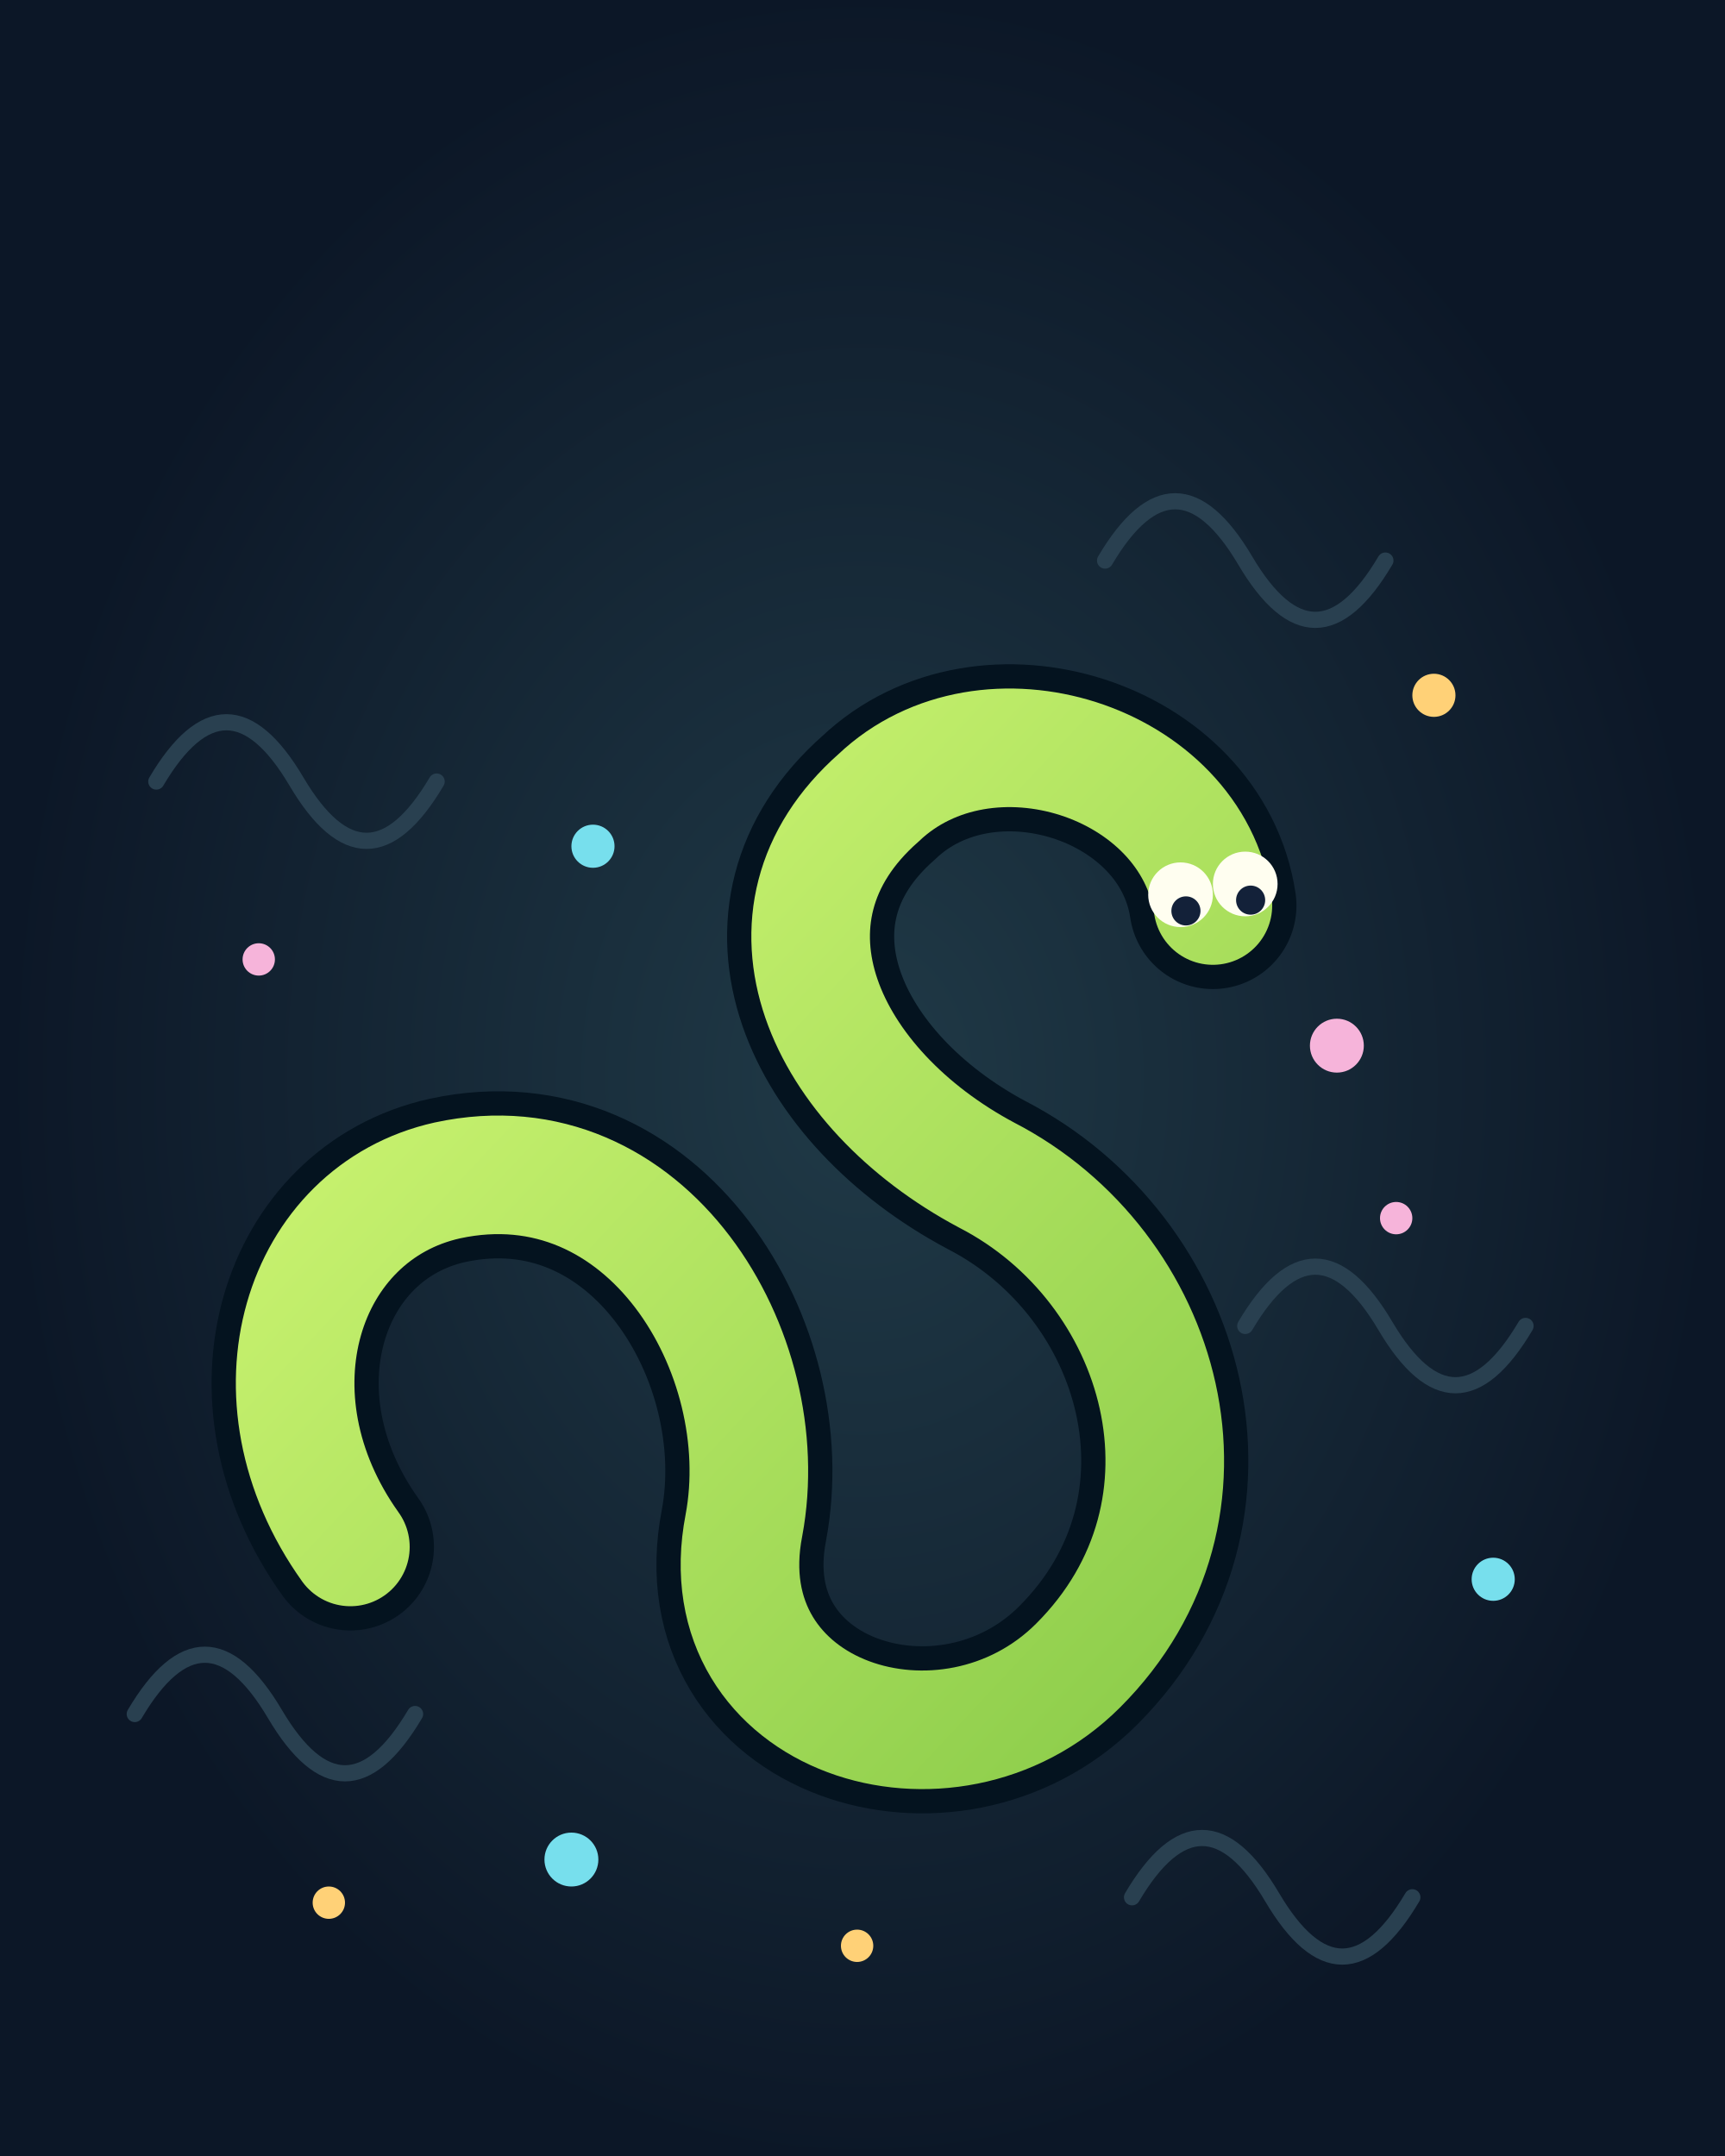
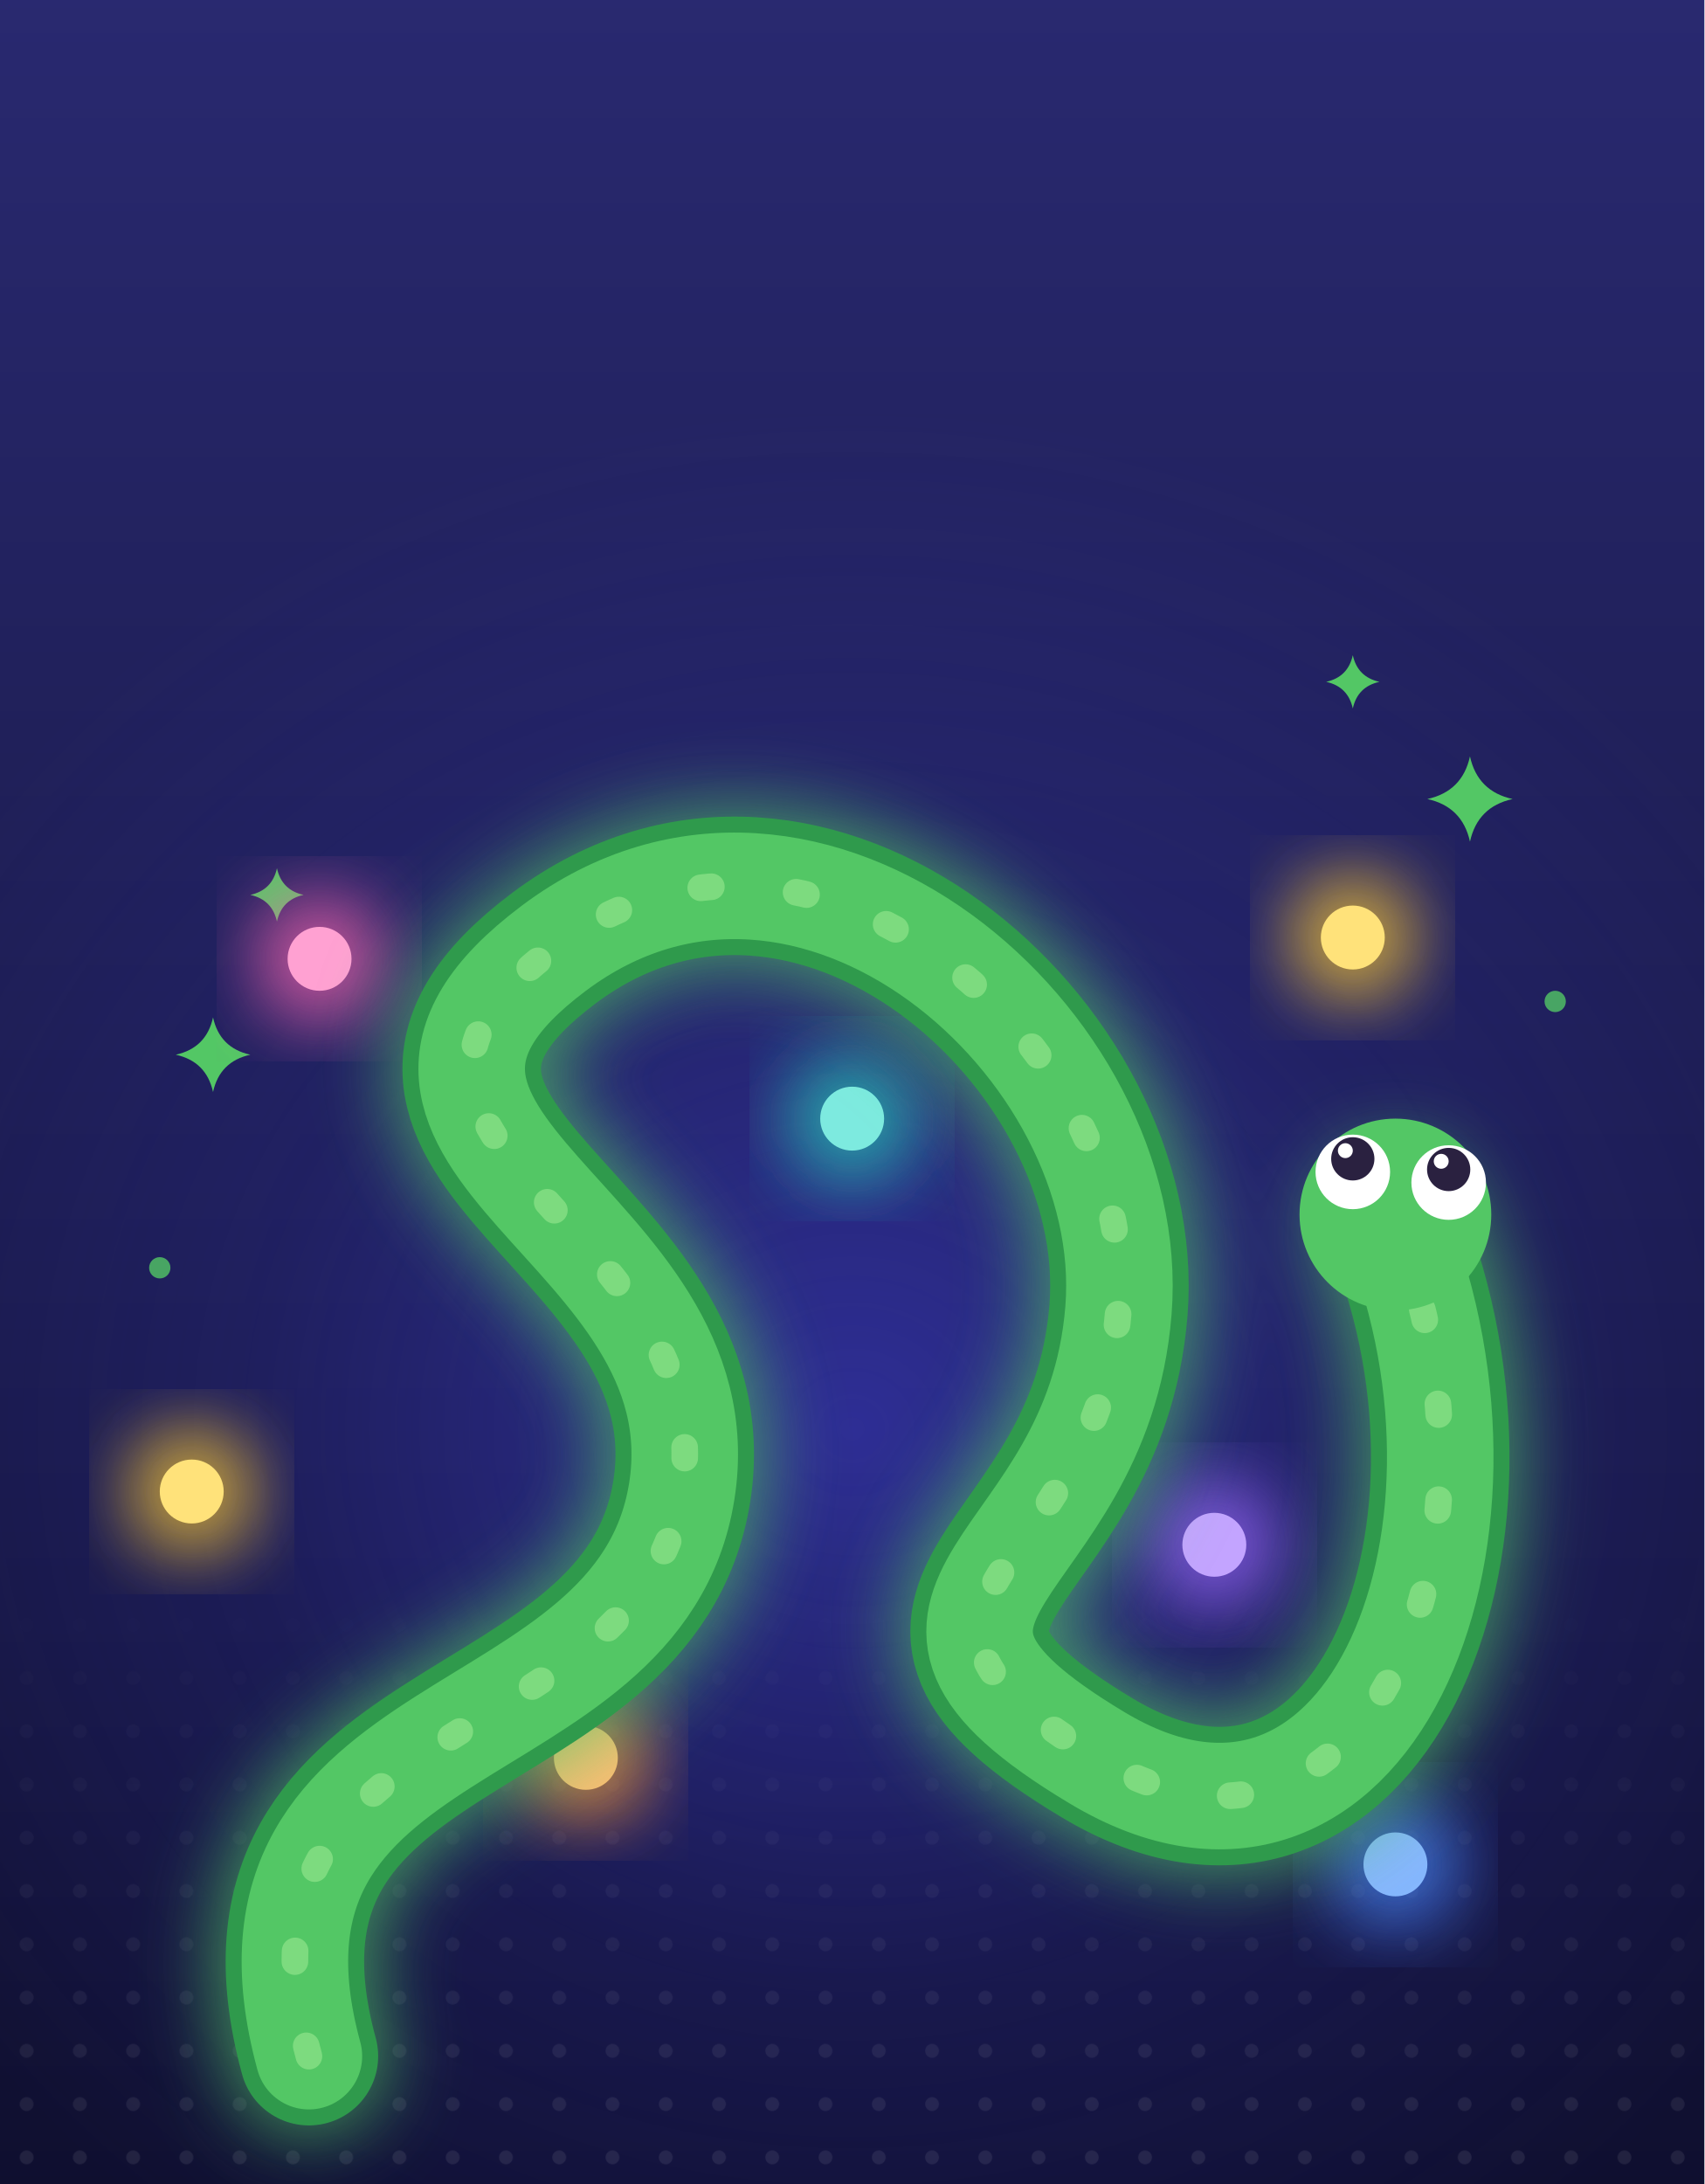
- <svg xmlns="http://www.w3.org/2000/svg" viewBox="0 0 320 400" aria-hidden="true">
+ <svg xmlns="http://www.w3.org/2000/svg" viewBox="0 0 320 410" role="img" aria-labelledby="title desc">
  <defs>
-     <radialGradient id="nc-bg">
-       <stop stop-color="#203a47" />
-       <stop offset="1" stop-color="#0c1727" />
+     <linearGradient id="bg" x1="0" y1="0" x2="0" y2="1">
+       <stop stop-color="#292970" />
+       <stop offset="1" stop-color="#0f0f2f" />
+     </linearGradient>
+     <radialGradient id="glow" cx="50%" cy="50%" r="50%">
+       <stop stop-color="#4444e4" stop-opacity=".5" />
+       <stop offset=".55" stop-color="#4444e4" stop-opacity=".14" />
+       <stop offset="1" stop-color="#4444e4" stop-opacity="0" />
    </radialGradient>
-     <linearGradient id="nc-skin" x1="0" y1="0" x2="1" y2="1">
-       <stop stop-color="#d7fb78" />
-       <stop offset="1" stop-color="#8bcc4a" />
+     <pattern id="dots" width="10" height="10" patternUnits="userSpaceOnUse">
+       <circle cx="5" cy="5" r="1.3" fill="#fff" />
+     </pattern>
+     <linearGradient id="dotfade" x1="0" y1="0" x2="0" y2="1">
+       <stop stop-color="#fff" stop-opacity="0" />
+       <stop offset="1" stop-color="#fff" stop-opacity=".9" />
    </linearGradient>
+     <mask id="floor">
+       <rect x="0" y="300" width="320" height="110" fill="url(#dotfade)" />
+     </mask>
+     <filter id="drop" x="-25%" y="-25%" width="150%" height="160%">
+       <feDropShadow dx="0" dy="7" stdDeviation="6" flood-color="#05030c" flood-opacity=".42" />
+     </filter>
+     <filter id="neon" x="-30%" y="-30%" width="160%" height="160%">
+       <feGaussianBlur stdDeviation="7" />
+     </filter>
  </defs>
-   <path fill="url(#nc-bg)" d="M0 0h320v400H0z" />
-   <g fill="none" stroke="#294050" stroke-width="3" stroke-linecap="round">
-     <path d="M29 145q13-22 26 0t26 0M205 104q13-22 26 0t26 0M25 318q13-22 26 0t26 0M210 352q13-22 26 0t26 0M231 246q13-22 26 0t26 0" />
-   </g>
-   <path d="M65 287c-20-28-9-62 18-68 37-8 61 32 55 64-7 36 38 50 62 26 29-29 16-74-17-91-30-16-45-48-20-70 20-19 58-7 62 20" fill="none" stroke="#04131f" stroke-width="31" stroke-linecap="round" />
-   <path d="M65 287c-20-28-9-62 18-68 37-8 61 32 55 64-7 36 38 50 62 26 29-29 16-74-17-91-30-16-45-48-20-70 20-19 58-7 62 20" fill="none" stroke="url(#nc-skin)" stroke-width="22" stroke-linecap="round" />
-   <g fill="#fffef0">
-     <circle cx="219" cy="166" r="6" />
-     <circle cx="231" cy="164" r="6" />
-   </g>
-   <g fill="#132139">
-     <circle cx="220" cy="169" r="2.7" />
-     <circle cx="232" cy="167" r="2.7" />
-   </g>
-   <g fill="#f6b4da">
-     <circle cx="248" cy="194" r="5" />
-     <circle cx="259" cy="226" r="3" />
-     <circle cx="48" cy="178" r="3" />
-   </g>
-   <g fill="#77dfed">
-     <circle cx="110" cy="157" r="4" />
-     <circle cx="106" cy="345" r="5" />
-     <circle cx="277" cy="293" r="4" />
-   </g>
-   <g fill="#ffd177">
-     <circle cx="61" cy="353" r="3" />
-     <circle cx="159" cy="361" r="3" />
-     <circle cx="266" cy="129" r="4" />
+   <rect x="0" y="0" width="320" height="410" fill="url(#bg)" />
+   <ellipse cx="160" cy="268" rx="210" ry="190" fill="url(#glow)" />
+   <rect x="0" y="300" width="320" height="110" fill="url(#dots)" mask="url(#floor)" opacity="0.09" />
+   <path d="M276 142Q277.44 148.56 284 150Q277.44 151.44 276 158Q274.56 151.44 268 150Q274.56 148.56 276 142Z" fill="#53c765" />
+   <path d="M40 191Q41.26 196.74 47 198Q41.26 199.26 40 205Q38.74 199.26 33 198Q38.74 196.74 40 191Z" fill="#53c765" />
+   <circle cx="292" cy="188" r="2" fill="#53c765" opacity="0.8" />
+   <path d="M254 123Q254.9 127.1 259 128Q254.9 128.9 254 133Q253.1 128.9 249 128Q253.1 127.1 254 123Z" fill="#53c765" />
+   <path d="M52 163Q52.9 167.1 57 168Q52.9 168.9 52 173Q51.1 168.9 47 168Q51.1 167.1 52 163Z" fill="#53c765" />
+   <circle cx="30" cy="238" r="2" fill="#53c765" opacity="0.8" />
+   <circle cx="60" cy="180" r="12" fill="#ff66b0" filter="url(#neon)" opacity="0.8" />
+   <circle cx="60" cy="180" r="6" fill="#ffa1d2" />
+   <circle cx="254" cy="176" r="12" fill="#ffcc33" filter="url(#neon)" opacity="0.8" />
+   <circle cx="254" cy="176" r="6" fill="#ffe27a" />
+   <circle cx="262" cy="350" r="12" fill="#4a87ff" filter="url(#neon)" opacity="0.8" />
+   <circle cx="262" cy="350" r="6" fill="#86b6ff" />
+   <circle cx="110" cy="330" r="12" fill="#ff9636" filter="url(#neon)" opacity="0.8" />
+   <circle cx="110" cy="330" r="6" fill="#ffbd73" />
+   <circle cx="228" cy="290" r="12" fill="#9a68fb" filter="url(#neon)" opacity="0.8" />
+   <circle cx="228" cy="290" r="6" fill="#c3a4ff" />
+   <circle cx="160" cy="210" r="12" fill="#28cbb9" filter="url(#neon)" opacity="0.8" />
+   <circle cx="160" cy="210" r="6" fill="#7deadf" />
+   <circle cx="36" cy="280" r="12" fill="#ffcc33" filter="url(#neon)" opacity="0.8" />
+   <circle cx="36" cy="280" r="6" fill="#ffe27a" />
+   <path d="M58 386C40 320 120 330 128 280S56 214 104 178 214 196 210 246 156 300 206 330 286 290 262 230" fill="none" stroke="#53c765" stroke-width="30" stroke-linecap="round" stroke-linejoin="round" filter="url(#neon)" opacity="0.7" />
+   <path d="M58 386C40 320 120 330 128 280S56 214 104 178 214 196 210 246 156 300 206 330 286 290 262 230" fill="none" stroke="#2f9a4c" stroke-width="26" stroke-linecap="round" stroke-linejoin="round" />
+   <path d="M58 386C40 320 120 330 128 280S56 214 104 178 214 196 210 246 156 300 206 330 286 290 262 230" fill="none" stroke="#53c765" stroke-width="20" stroke-linecap="round" stroke-linejoin="round" />
+   <path d="M58 386C40 320 120 330 128 280S56 214 104 178 214 196 210 246 156 300 206 330 286 290 262 230" fill="none" stroke="#8fe48a" stroke-width="5" stroke-linecap="round" stroke-linejoin="round" opacity="0.7" stroke-dasharray="2 16" />
+   <g>
+     <circle cx="262" cy="228" r="18" fill="#53c765" />
+     <circle cx="254" cy="220" r="7" fill="#fff" />
+     <circle cx="254" cy="217.55" r="4.06" fill="#2a2140" />
+     <circle cx="252.6" cy="216.01" r="1.4" fill="#fff" />
+     <circle cx="272" cy="222" r="7" fill="#fff" />
+     <circle cx="272" cy="219.55" r="4.06" fill="#2a2140" />
+     <circle cx="270.6" cy="218.01" r="1.4" fill="#fff" />
  </g>
</svg>
